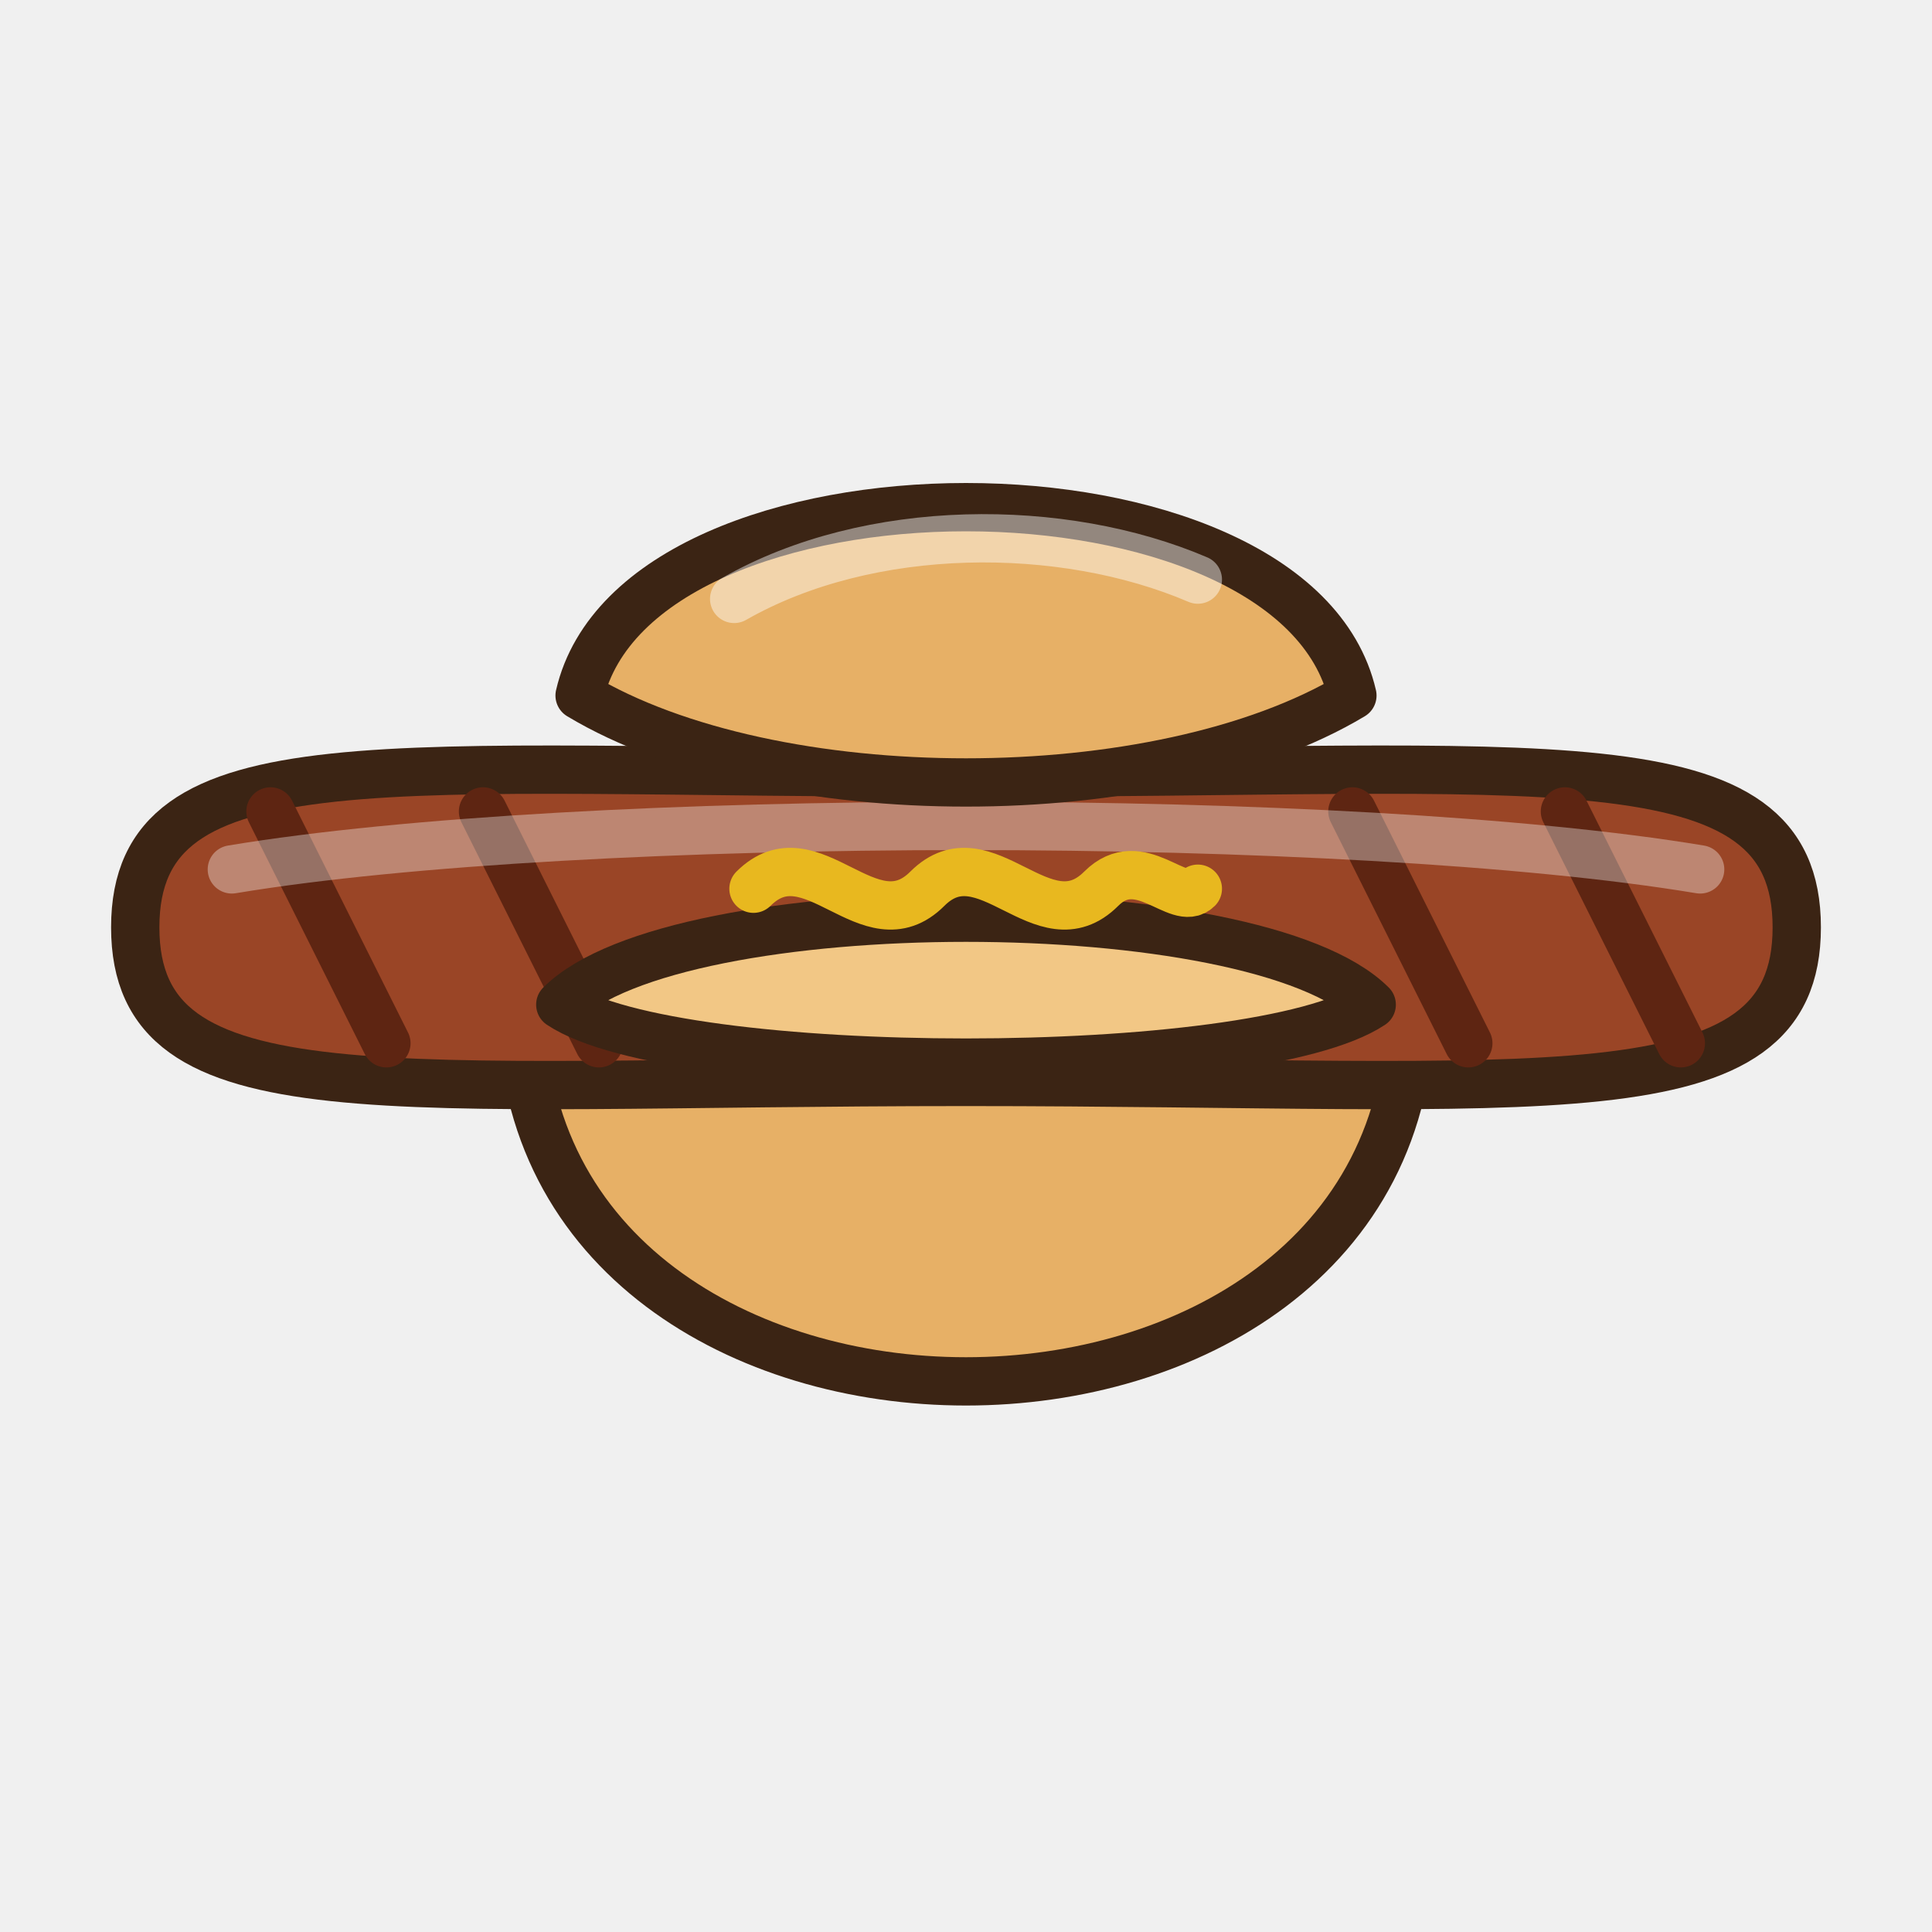
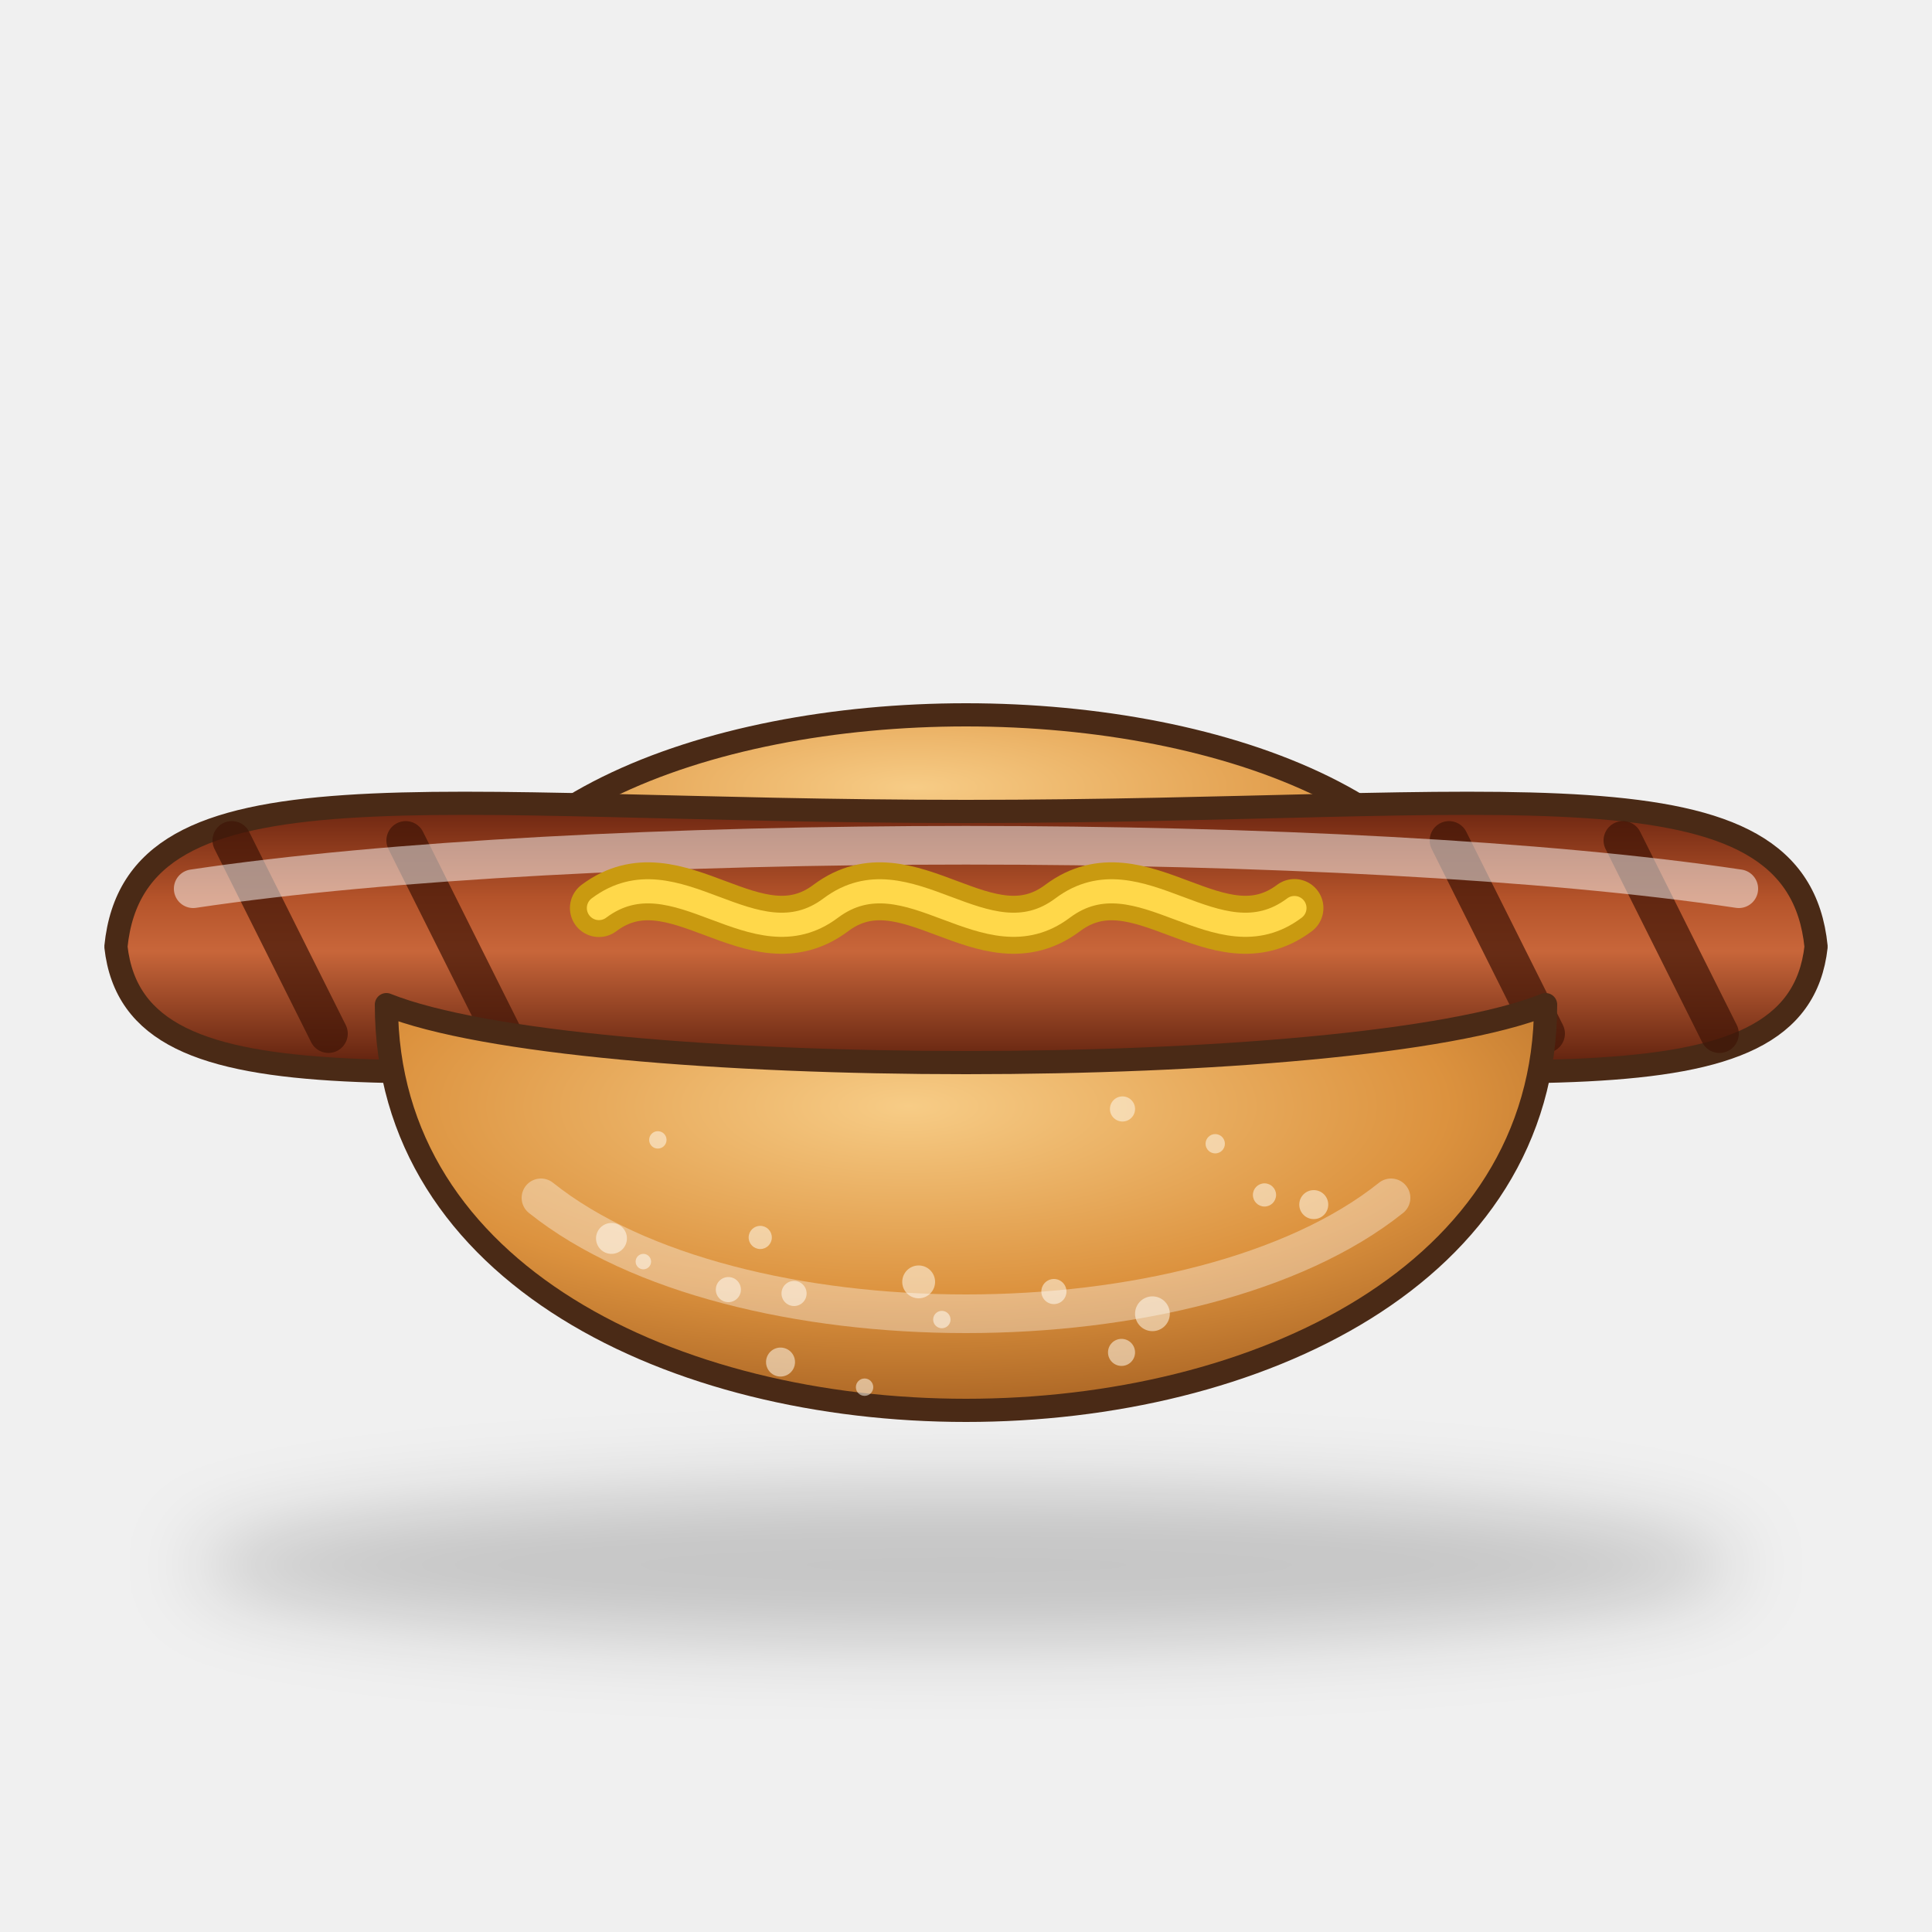
<svg xmlns="http://www.w3.org/2000/svg" width="200" height="200" viewBox="0 0 200 200" role="img" aria-label="Wurst im Brötchen">
-   <g stroke="#3b2414" stroke-width="5" stroke-linejoin="round" stroke-linecap="round">
-     <path d="M54 104 C 54 156, 146 156, 146 104 Z" fill="#e7b066" />
-     <path d="M14 96 C 14 76, 40 80, 100 80 C 160 80, 186 76, 186 96 C 186 116, 160 112, 100 112 C 40 112, 14 116, 14 96 Z" fill="#9a4526" />
-     <path d="M28 84 L40 108" stroke-width="5" stroke="#5e2512" />
-     <path d="M50 84 L62 108" stroke-width="5" stroke="#5e2512" />
-     <path d="M140 84 L152 108" stroke-width="5" stroke="#5e2512" />
-     <path d="M162 84 L174 108" stroke-width="5" stroke="#5e2512" />
-     <path d="M24 90 C 60 84, 140 84, 176 90" fill="none" stroke="#fff" stroke-width="5" opacity="0.35" />
-     <path d="M58 104 C 70 92, 130 92, 142 104 C 130 112, 70 112, 58 104 Z" fill="#f2c785" />
-     <path d="M60 72 C 66 46, 134 46, 140 72 C 120 84, 80 84, 60 72 Z" fill="#e7b066" />
-     <path d="M76 62 C 90 54, 110 54, 124 60" fill="none" stroke="#fff" stroke-width="5" opacity="0.45" />
-     <path d="M78 92 C 84 86, 90 98, 96 92 C 102 86, 108 98, 114 92 C 118 88, 122 94, 124 92" fill="none" stroke="#e8b81f" stroke-width="5" />
+   <defs>
+     <filter id="weich" x="-50%" y="-50%" width="200%" height="200%">
+       <feGaussianBlur stdDeviation="4" />
+     </filter>
+     <radialGradient id="bw2" cx="0.45" cy="0.25" r="0.85">
+       <stop offset="0" stop-color="#f7cc86" />
+       <stop offset="0.55" stop-color="#dc923e" />
+       <stop offset="1" stop-color="#9a561c" />
+     </radialGradient>
+     <linearGradient id="wu2" x1="0" y1="0" x2="0" y2="1">
+       <stop offset="0" stop-color="#6a2410" />
+       <stop offset="0.35" stop-color="#b4532a" />
+       <stop offset="0.55" stop-color="#c8663a" />
+       <stop offset="1" stop-color="#5b1e0c" />
+     </linearGradient>
+     <linearGradient id="kr2" x1="0" y1="0" x2="0" y2="1">
+       <stop offset="0" stop-color="#fff2d6" />
+       <stop offset="1" stop-color="#ecd09a" />
+     </linearGradient>
+   </defs>
+   <ellipse cx="100" cy="162" rx="80" ry="8" fill="#000" opacity=".18" filter="url(#weich)" />
+   <g stroke="#4a2a16" stroke-width="2.4" stroke-linejoin="round" stroke-linecap="round">
+     <path d="M46 104 C 46 64, 154 64, 154 104 Z" fill="url(#bw2)" />
+     <path d="M54 104 C 58 84, 142 84, 146 104 Z" fill="url(#kr2)" />
+     <circle cx="85.9" cy="90.1" r="1.3" fill="#d8b47a" stroke="none" opacity="0.6" />
+     <circle cx="89.3" cy="88.8" r="1.2" fill="#d8b47a" stroke="none" opacity="0.6" />
+     <circle cx="94.0" cy="99.6" r="0.9" fill="#d8b47a" stroke="none" opacity="0.6" />
+     <circle cx="77.9" cy="96.8" r="1.6" fill="#d8b47a" stroke="none" opacity="0.6" />
+     <circle cx="106.2" cy="93.6" r="1.6" fill="#d8b47a" stroke="none" opacity="0.6" />
+     <circle cx="63.7" cy="100.0" r="1.0" fill="#d8b47a" stroke="none" opacity="0.6" />
+     <circle cx="84.7" cy="99.4" r="0.9" fill="#d8b47a" stroke="none" opacity="0.6" />
+     <circle cx="106.5" cy="96.9" r="1.1" fill="#d8b47a" stroke="none" opacity="0.6" />
+     <circle cx="103.8" cy="88.9" r="0.8" fill="#d8b47a" stroke="none" opacity="0.6" />
+     <circle cx="76.5" cy="97.5" r="1.1" fill="#d8b47a" stroke="none" opacity="0.6" />
+     <path d="M12 98 C 14 78, 44 84, 100 84 C 156 84, 186 78, 188 98 C 186 116, 156 110, 100 110 C 44 110, 14 116, 12 98 Z" fill="url(#wu2)" />
+     <path d="M24 87 l10 20" stroke="#3e1406" stroke-width="4" opacity=".7" />
+     <path d="M42 87 l10 20" stroke="#3e1406" stroke-width="4" opacity=".7" />
+     <path d="M150 87 l10 20" stroke="#3e1406" stroke-width="4" opacity=".7" />
+     <path d="M168 87 l10 20" stroke="#3e1406" stroke-width="4" opacity=".7" />
+     <path d="M20 92 C 60 86, 140 86, 180 92" fill="none" stroke="#fff" stroke-width="4" opacity="0.5" />
+     <path d="M62 94 C 70 88, 78 100, 86 94 C 94 88, 102 100, 110 94 C 118 88, 126 100, 134 94" fill="none" stroke="#c99a10" stroke-width="6" />
+     <path d="M62 94 C 70 88, 78 100, 86 94 C 94 88, 102 100, 110 94 C 118 88, 126 100, 134 94" fill="none" stroke="#ffd84a" stroke-width="2.5" />
+     <path d="M40 104 C 40 160, 160 160, 160 104 C 140 112, 60 112, 40 104 Z" fill="url(#bw2)" />
+     <circle cx="82.2" cy="133.9" r="1.3" fill="#fff8ea" stroke="none" opacity="0.55" />
+     <circle cx="80.8" cy="141.0" r="1.5" fill="#fff8ea" stroke="none" opacity="0.55" />
+     <circle cx="75.4" cy="133.5" r="1.3" fill="#fff8ea" stroke="none" opacity="0.55" />
+     <circle cx="63.3" cy="128.2" r="1.6" fill="#fff8ea" stroke="none" opacity="0.55" />
+     <circle cx="66.6" cy="130.6" r="0.8" fill="#fff8ea" stroke="none" opacity="0.55" />
+     <circle cx="116.1" cy="140.0" r="1.4" fill="#fff8ea" stroke="none" opacity="0.55" />
+     <circle cx="136.0" cy="124.7" r="1.5" fill="#fff8ea" stroke="none" opacity="0.55" />
+     <circle cx="109.1" cy="133.7" r="1.3" fill="#fff8ea" stroke="none" opacity="0.55" />
+     <circle cx="97.5" cy="136.6" r="0.9" fill="#fff8ea" stroke="none" opacity="0.55" />
+     <circle cx="119.3" cy="136.0" r="1.8" fill="#fff8ea" stroke="none" opacity="0.55" />
+     <circle cx="130.9" cy="123.7" r="1.2" fill="#fff8ea" stroke="none" opacity="0.55" />
+     <circle cx="116.2" cy="114.8" r="1.3" fill="#fff8ea" stroke="none" opacity="0.55" />
+     <circle cx="68.1" cy="118.0" r="0.9" fill="#fff8ea" stroke="none" opacity="0.55" />
+     <circle cx="125.8" cy="118.4" r="1.0" fill="#fff8ea" stroke="none" opacity="0.55" />
+     <circle cx="89.5" cy="143.6" r="0.9" fill="#fff8ea" stroke="none" opacity="0.55" />
+     <circle cx="95.1" cy="132.7" r="1.7" fill="#fff8ea" stroke="none" opacity="0.55" />
+     <circle cx="78.7" cy="128.1" r="1.2" fill="#fff8ea" stroke="none" opacity="0.55" />
+     <path d="M56 124 C 76 140, 124 140, 144 124" fill="none" stroke="#fff" stroke-width="4" opacity="0.35" />
  </g>
</svg>
